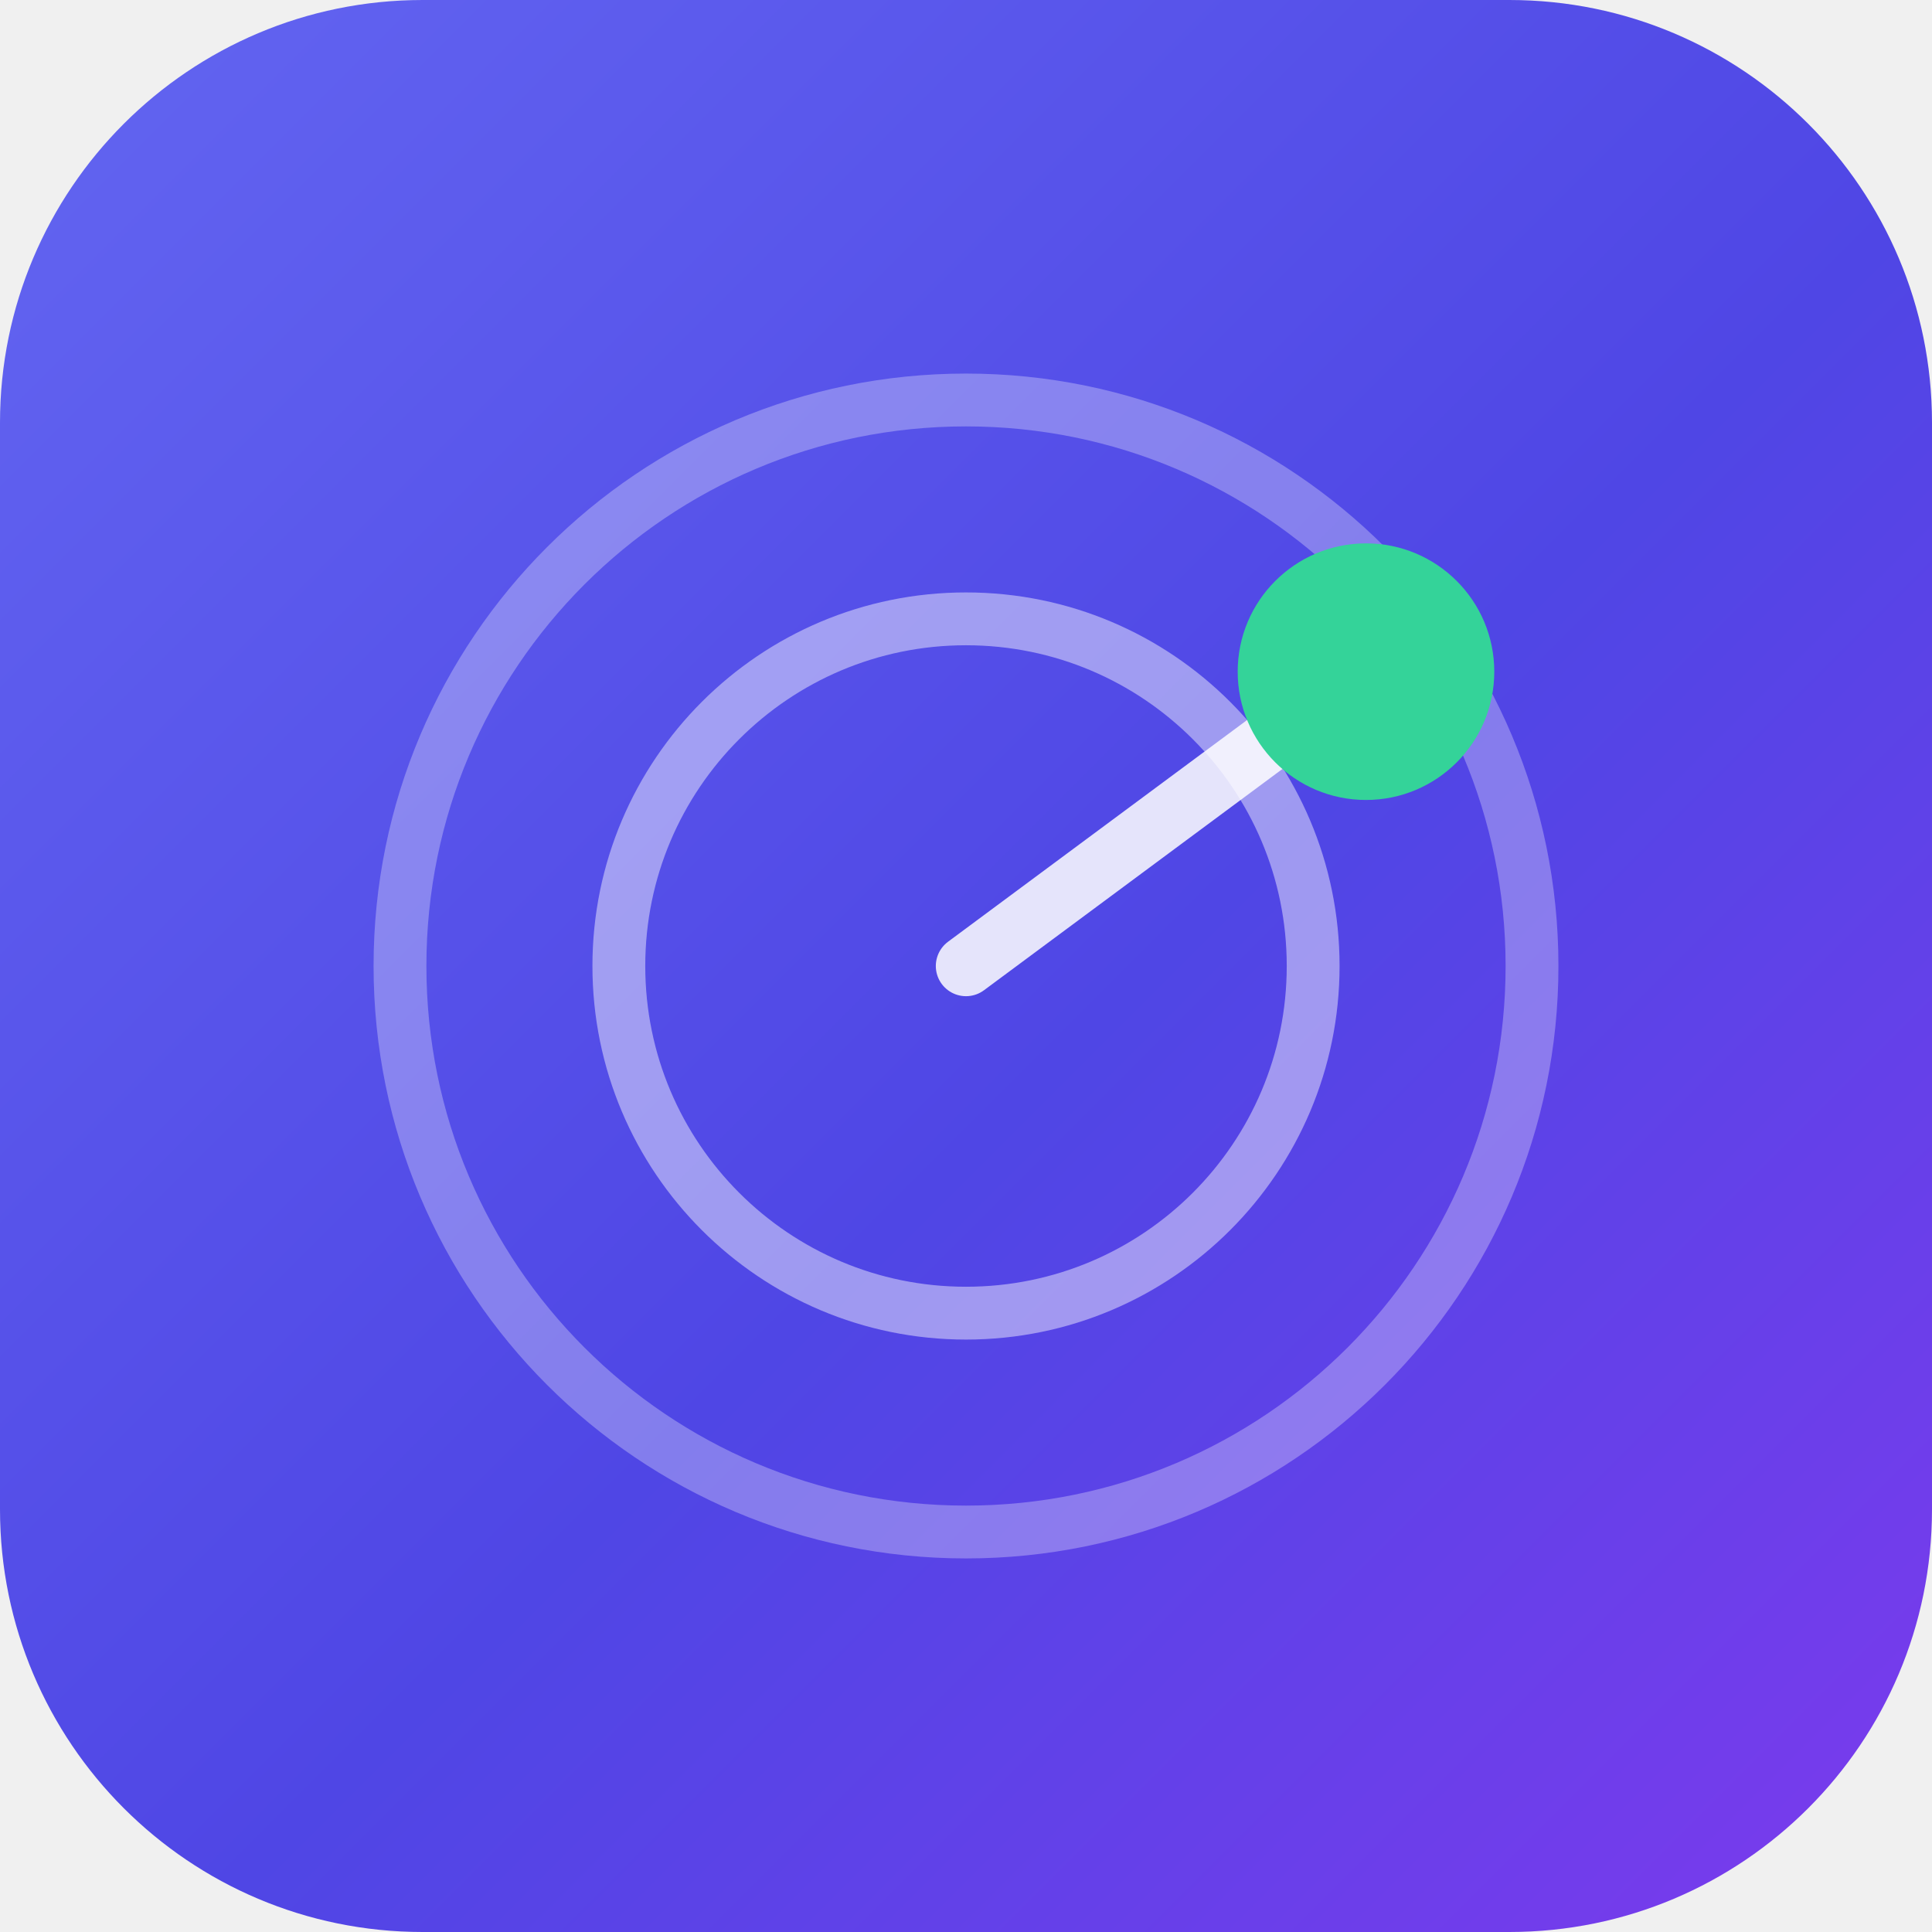
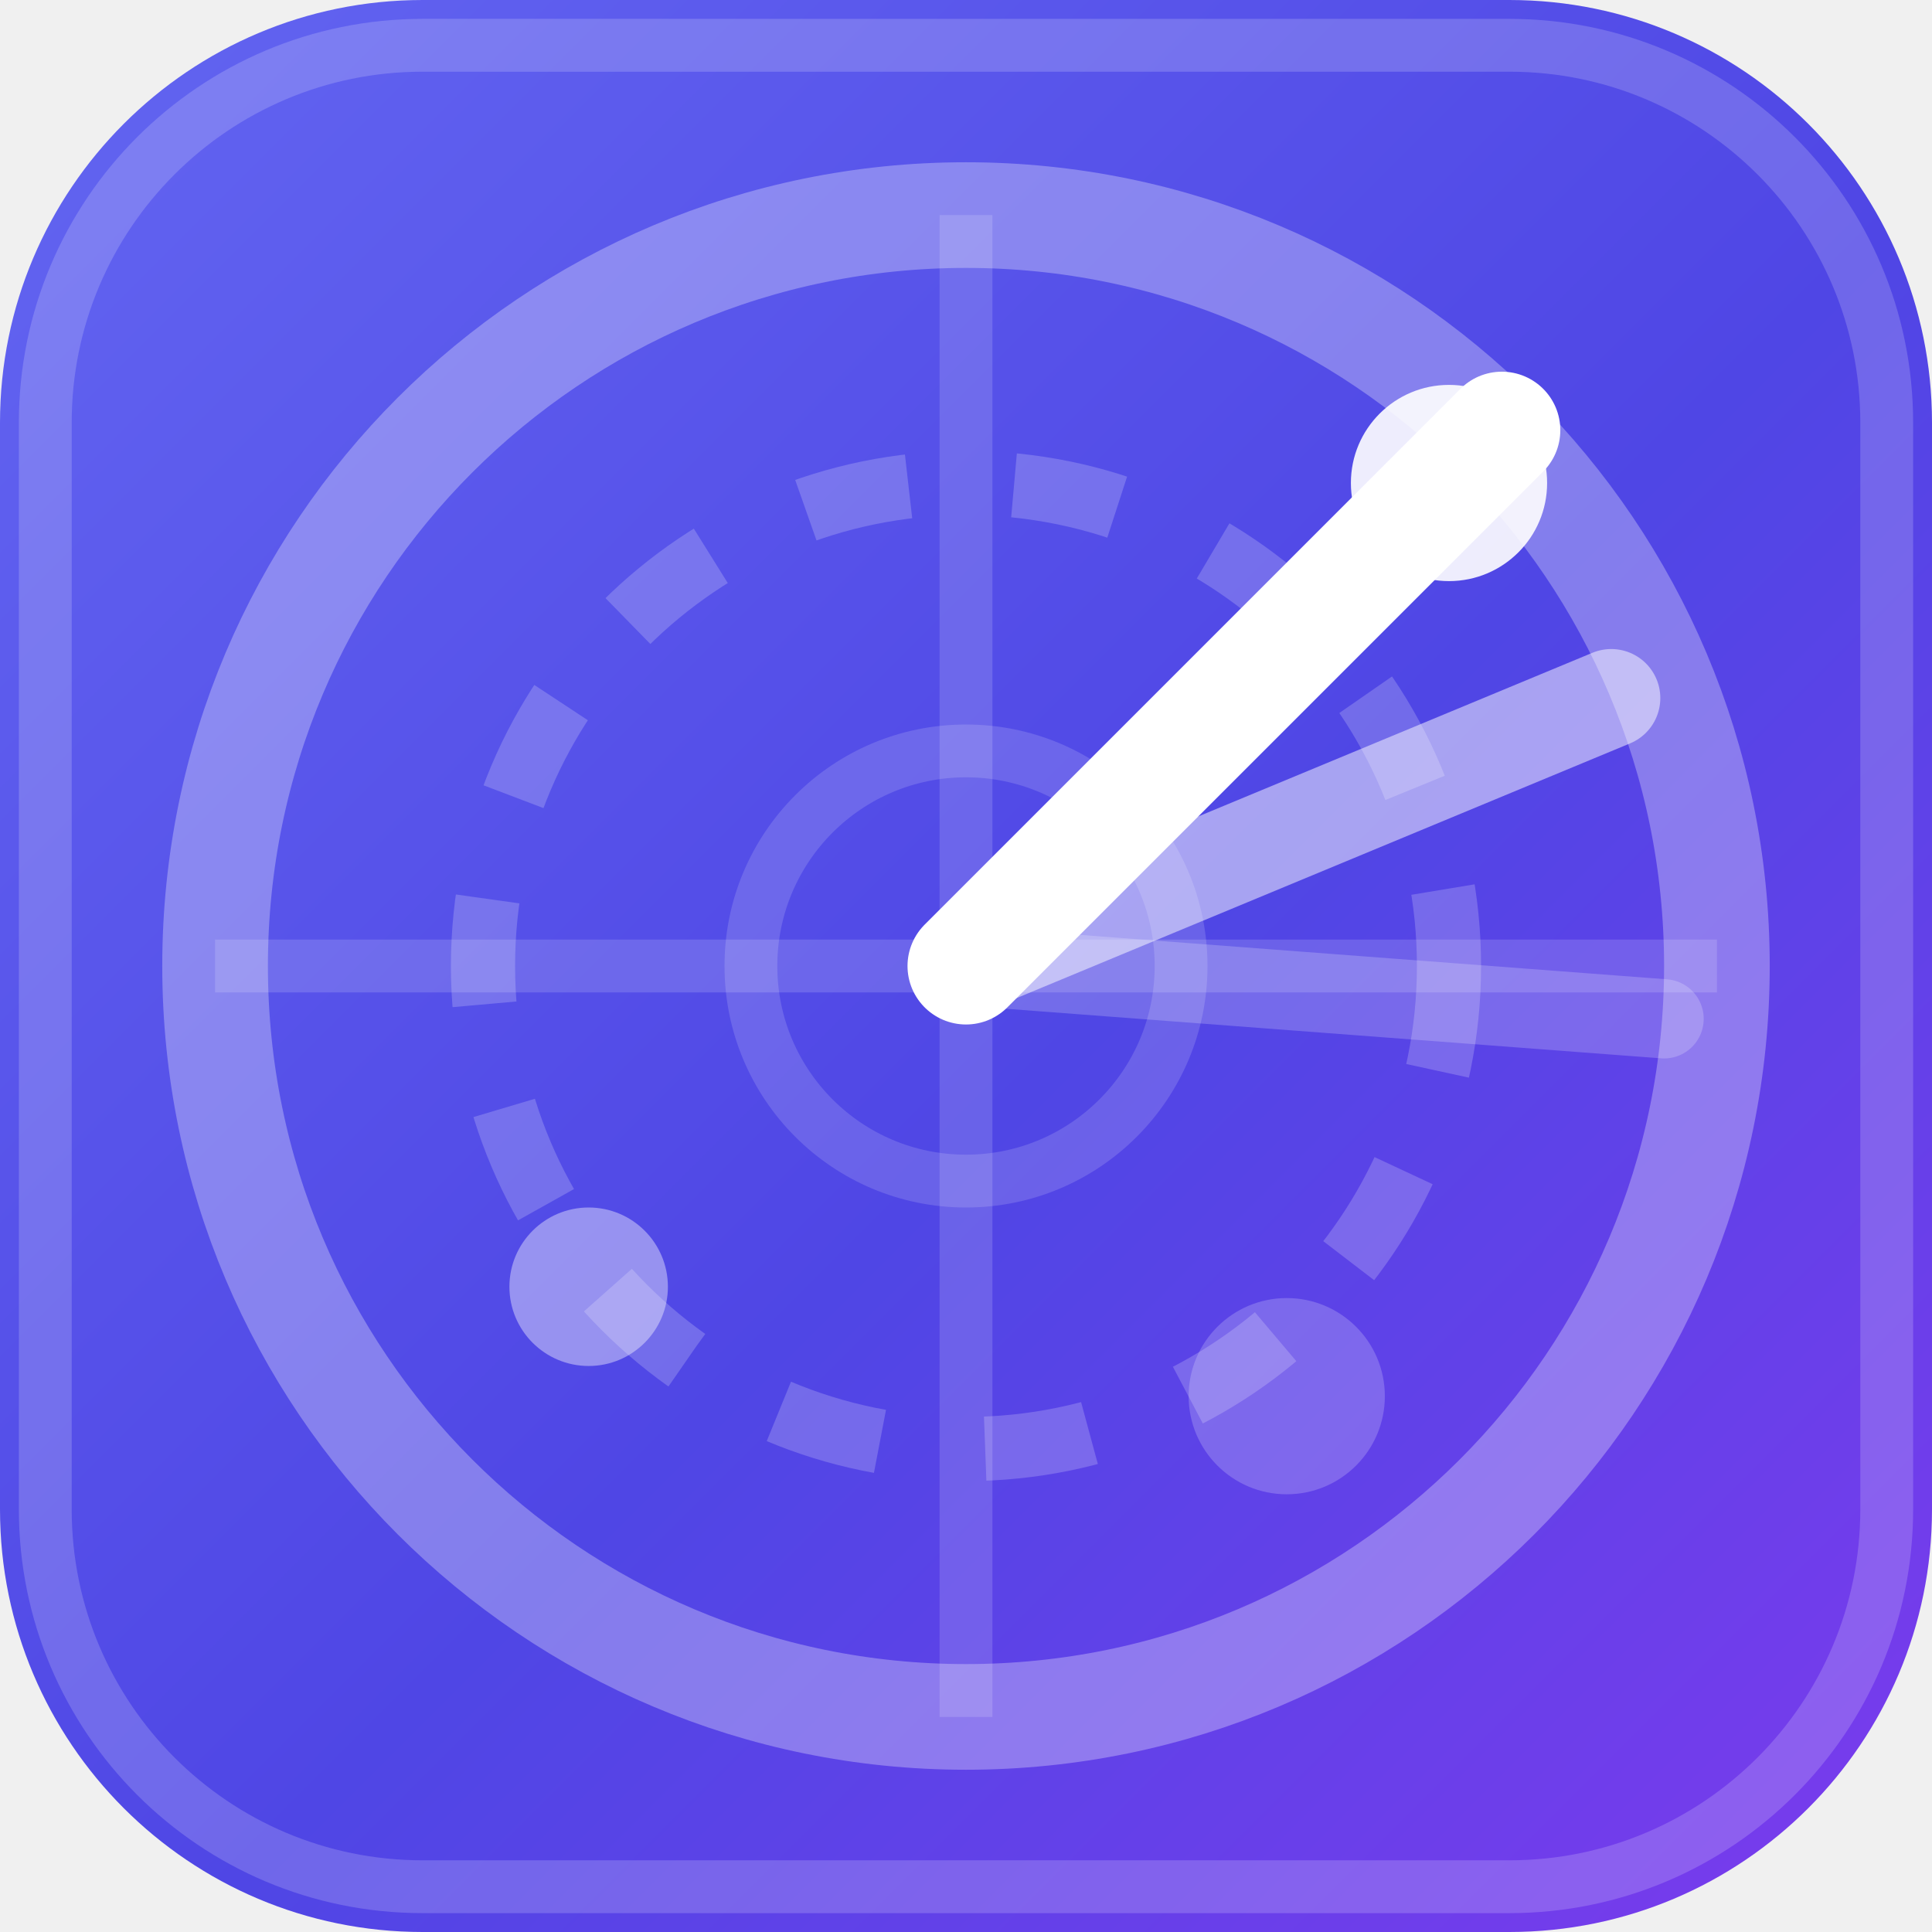
<svg xmlns="http://www.w3.org/2000/svg" width="512" height="512" viewBox="0 0 512 512" role="img" aria-label="PrecioRadar">
  <defs>
    <linearGradient id="g" x1="0" y1="0" x2="1" y2="1">
      <stop offset="0" stop-color="#6366f1" />
      <stop offset="0.55" stop-color="#4f46e5" />
      <stop offset="1" stop-color="#7c3aed" />
    </linearGradient>
  </defs>
  <rect width="512" height="512" rx="112" fill="url(#g)" />
-   <circle cx="256" cy="256" r="150" fill="none" stroke="#ffffff" stroke-opacity="0.30" stroke-width="14" />
-   <circle cx="256" cy="256" r="92" fill="none" stroke="#ffffff" stroke-opacity="0.45" stroke-width="14" />
-   <line x1="256" y1="256" x2="372" y2="170" stroke="#ffffff" stroke-opacity="0.85" stroke-width="16" stroke-linecap="round" />
-   <circle cx="362" cy="178" r="34" fill="#34d399" />
+   <rect x="12" y="12" width="488" height="488" rx="100" fill="none" stroke="#ffffff" stroke-opacity="0.18" stroke-width="14" />
+   <circle cx="256" cy="256" r="199" fill="none" stroke="#ffffff" stroke-opacity="0.3" stroke-width="28" />
+   <circle cx="256" cy="256" r="128" fill="none" stroke="#ffffff" stroke-opacity="0.2" stroke-width="17" stroke-dasharray="28 28" />
+   <circle cx="256" cy="256" r="57" fill="none" stroke="#ffffff" stroke-opacity="0.15" stroke-width="14" />
+   <line x1="256" y1="57" x2="256" y2="455" stroke="#ffffff" stroke-opacity="0.15" stroke-width="14" />
+   <line x1="57" y1="256" x2="455" y2="256" stroke="#ffffff" stroke-opacity="0.15" stroke-width="14" />
+   <line x1="256" y1="256" x2="398" y2="114" stroke="#ffffff" stroke-width="31" stroke-linecap="round" />
+   <line x1="256" y1="256" x2="427" y2="185" stroke="#ffffff" stroke-opacity="0.5" stroke-width="26" stroke-linecap="round" />
+   <line x1="256" y1="256" x2="441" y2="270" stroke="#ffffff" stroke-opacity="0.2" stroke-width="21" stroke-linecap="round" />
+   <circle cx="384" cy="128" r="26" fill="#ffffff" fill-opacity="0.9" />
+   <circle cx="156" cy="341" r="21" fill="#ffffff" fill-opacity="0.4" />
+   <circle cx="341" cy="370" r="26" fill="#ffffff" fill-opacity="0.2" />
</svg>
